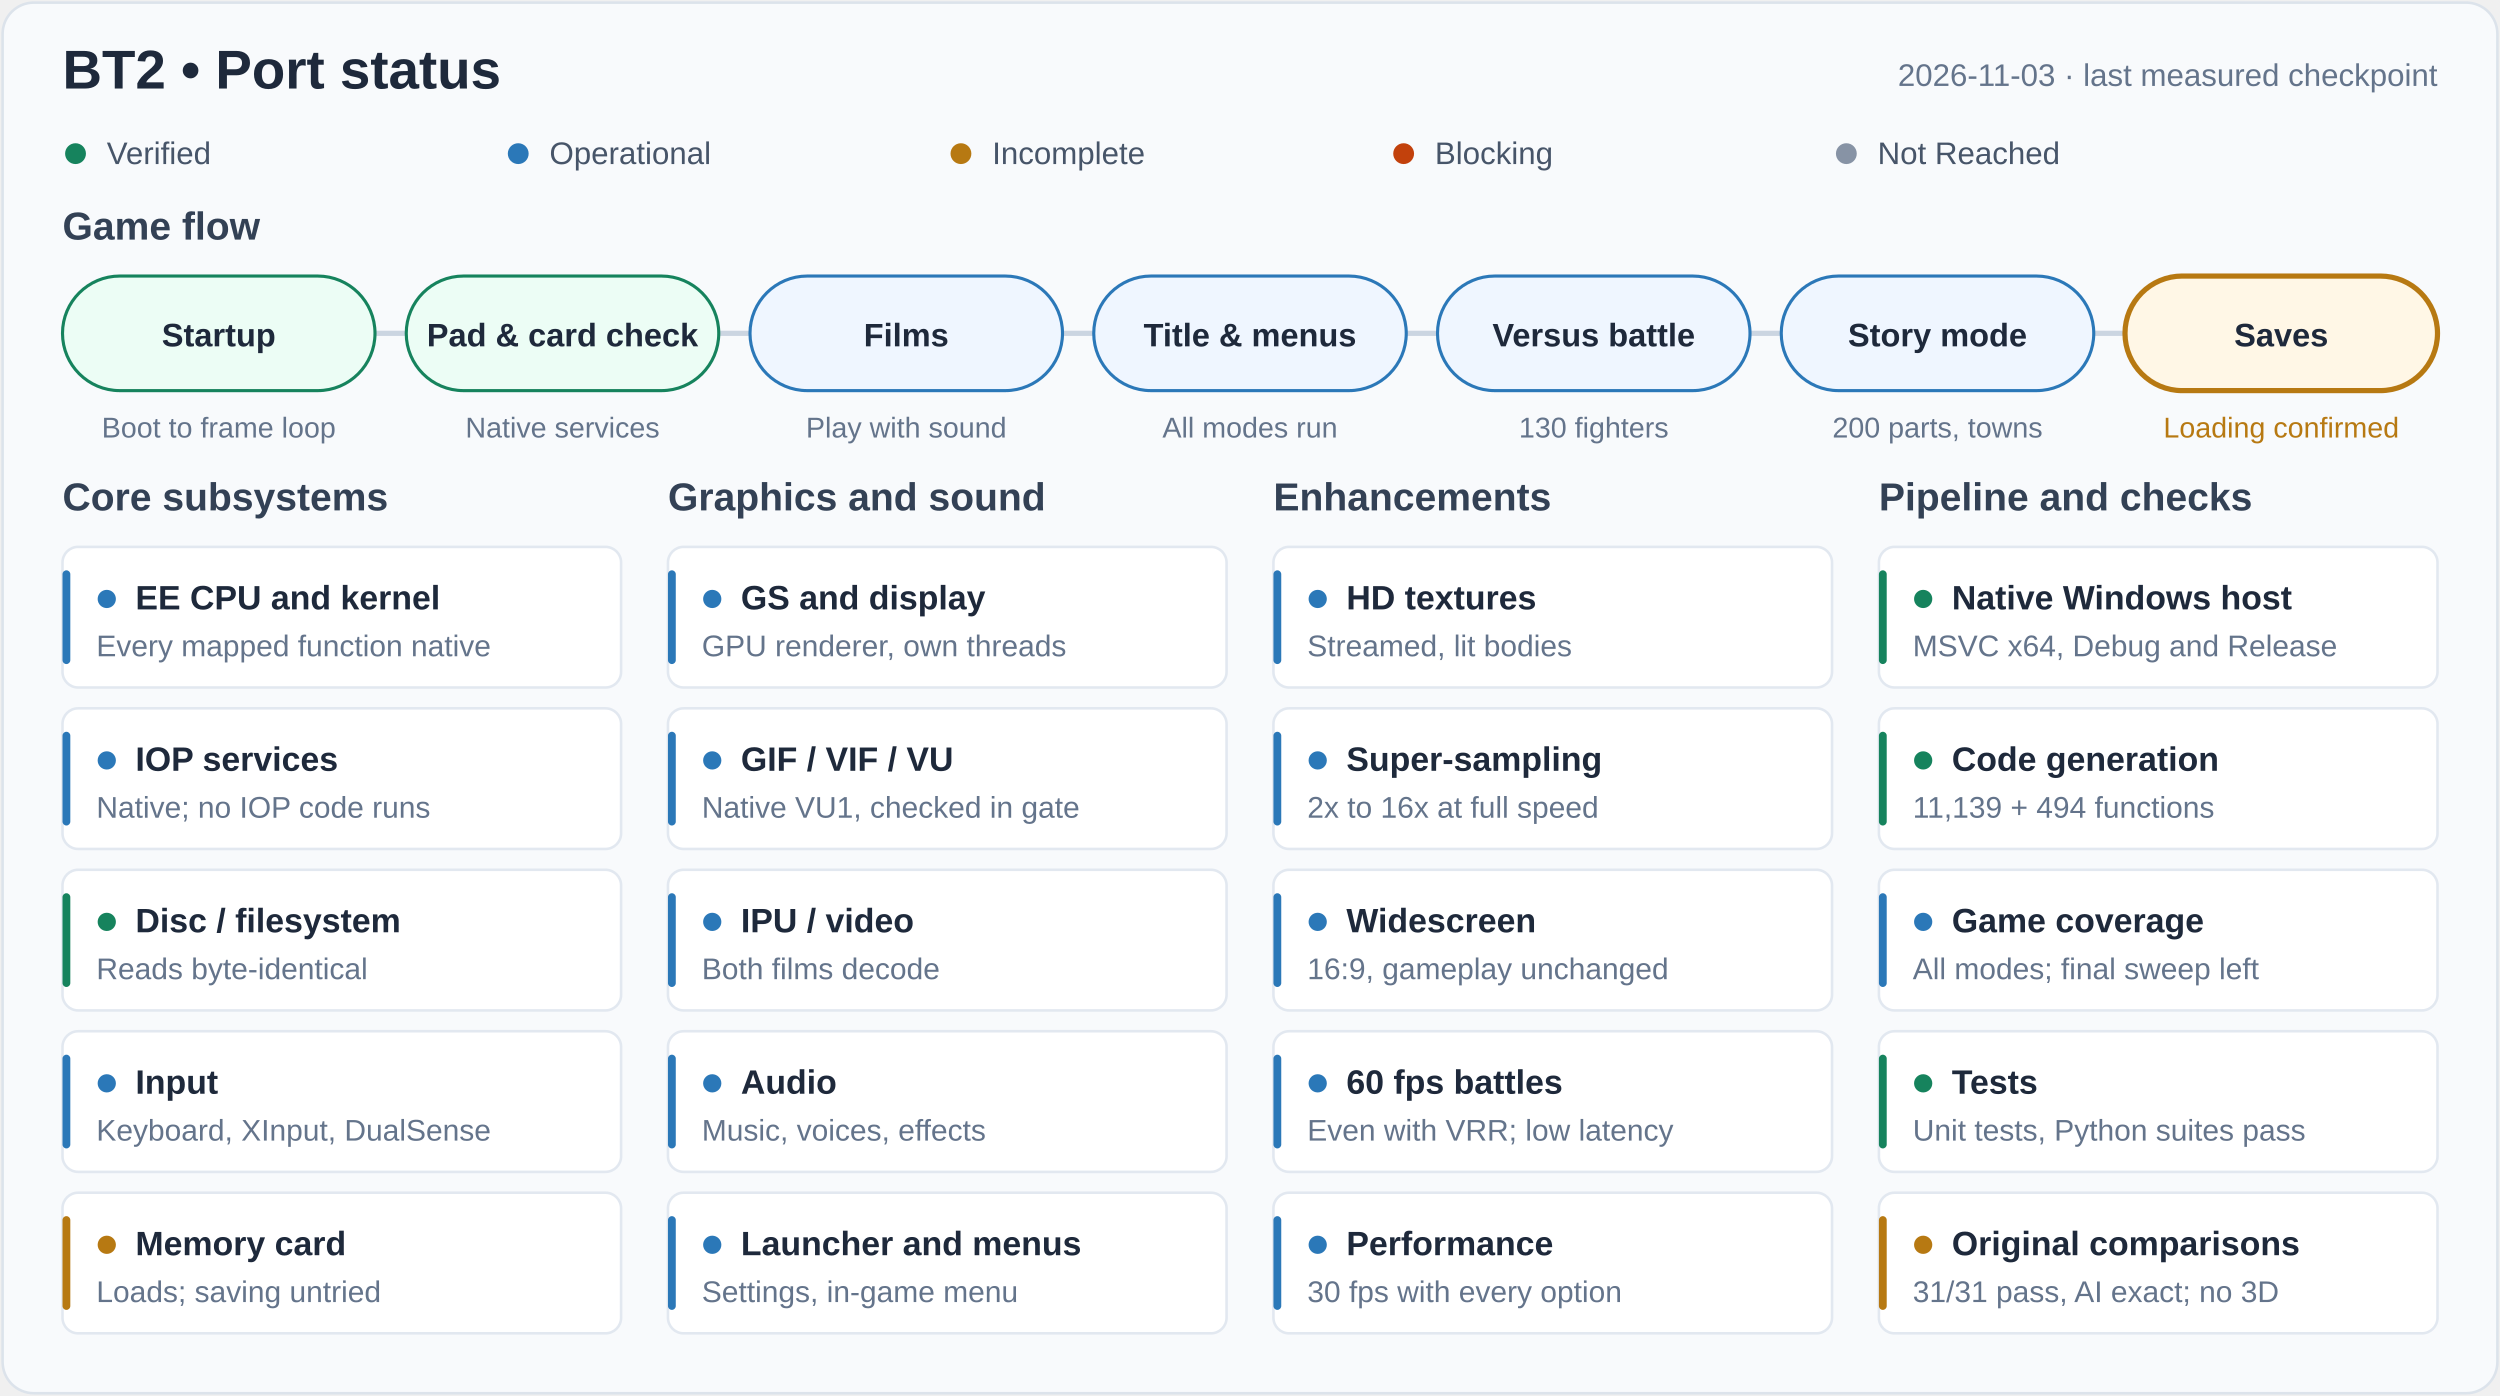
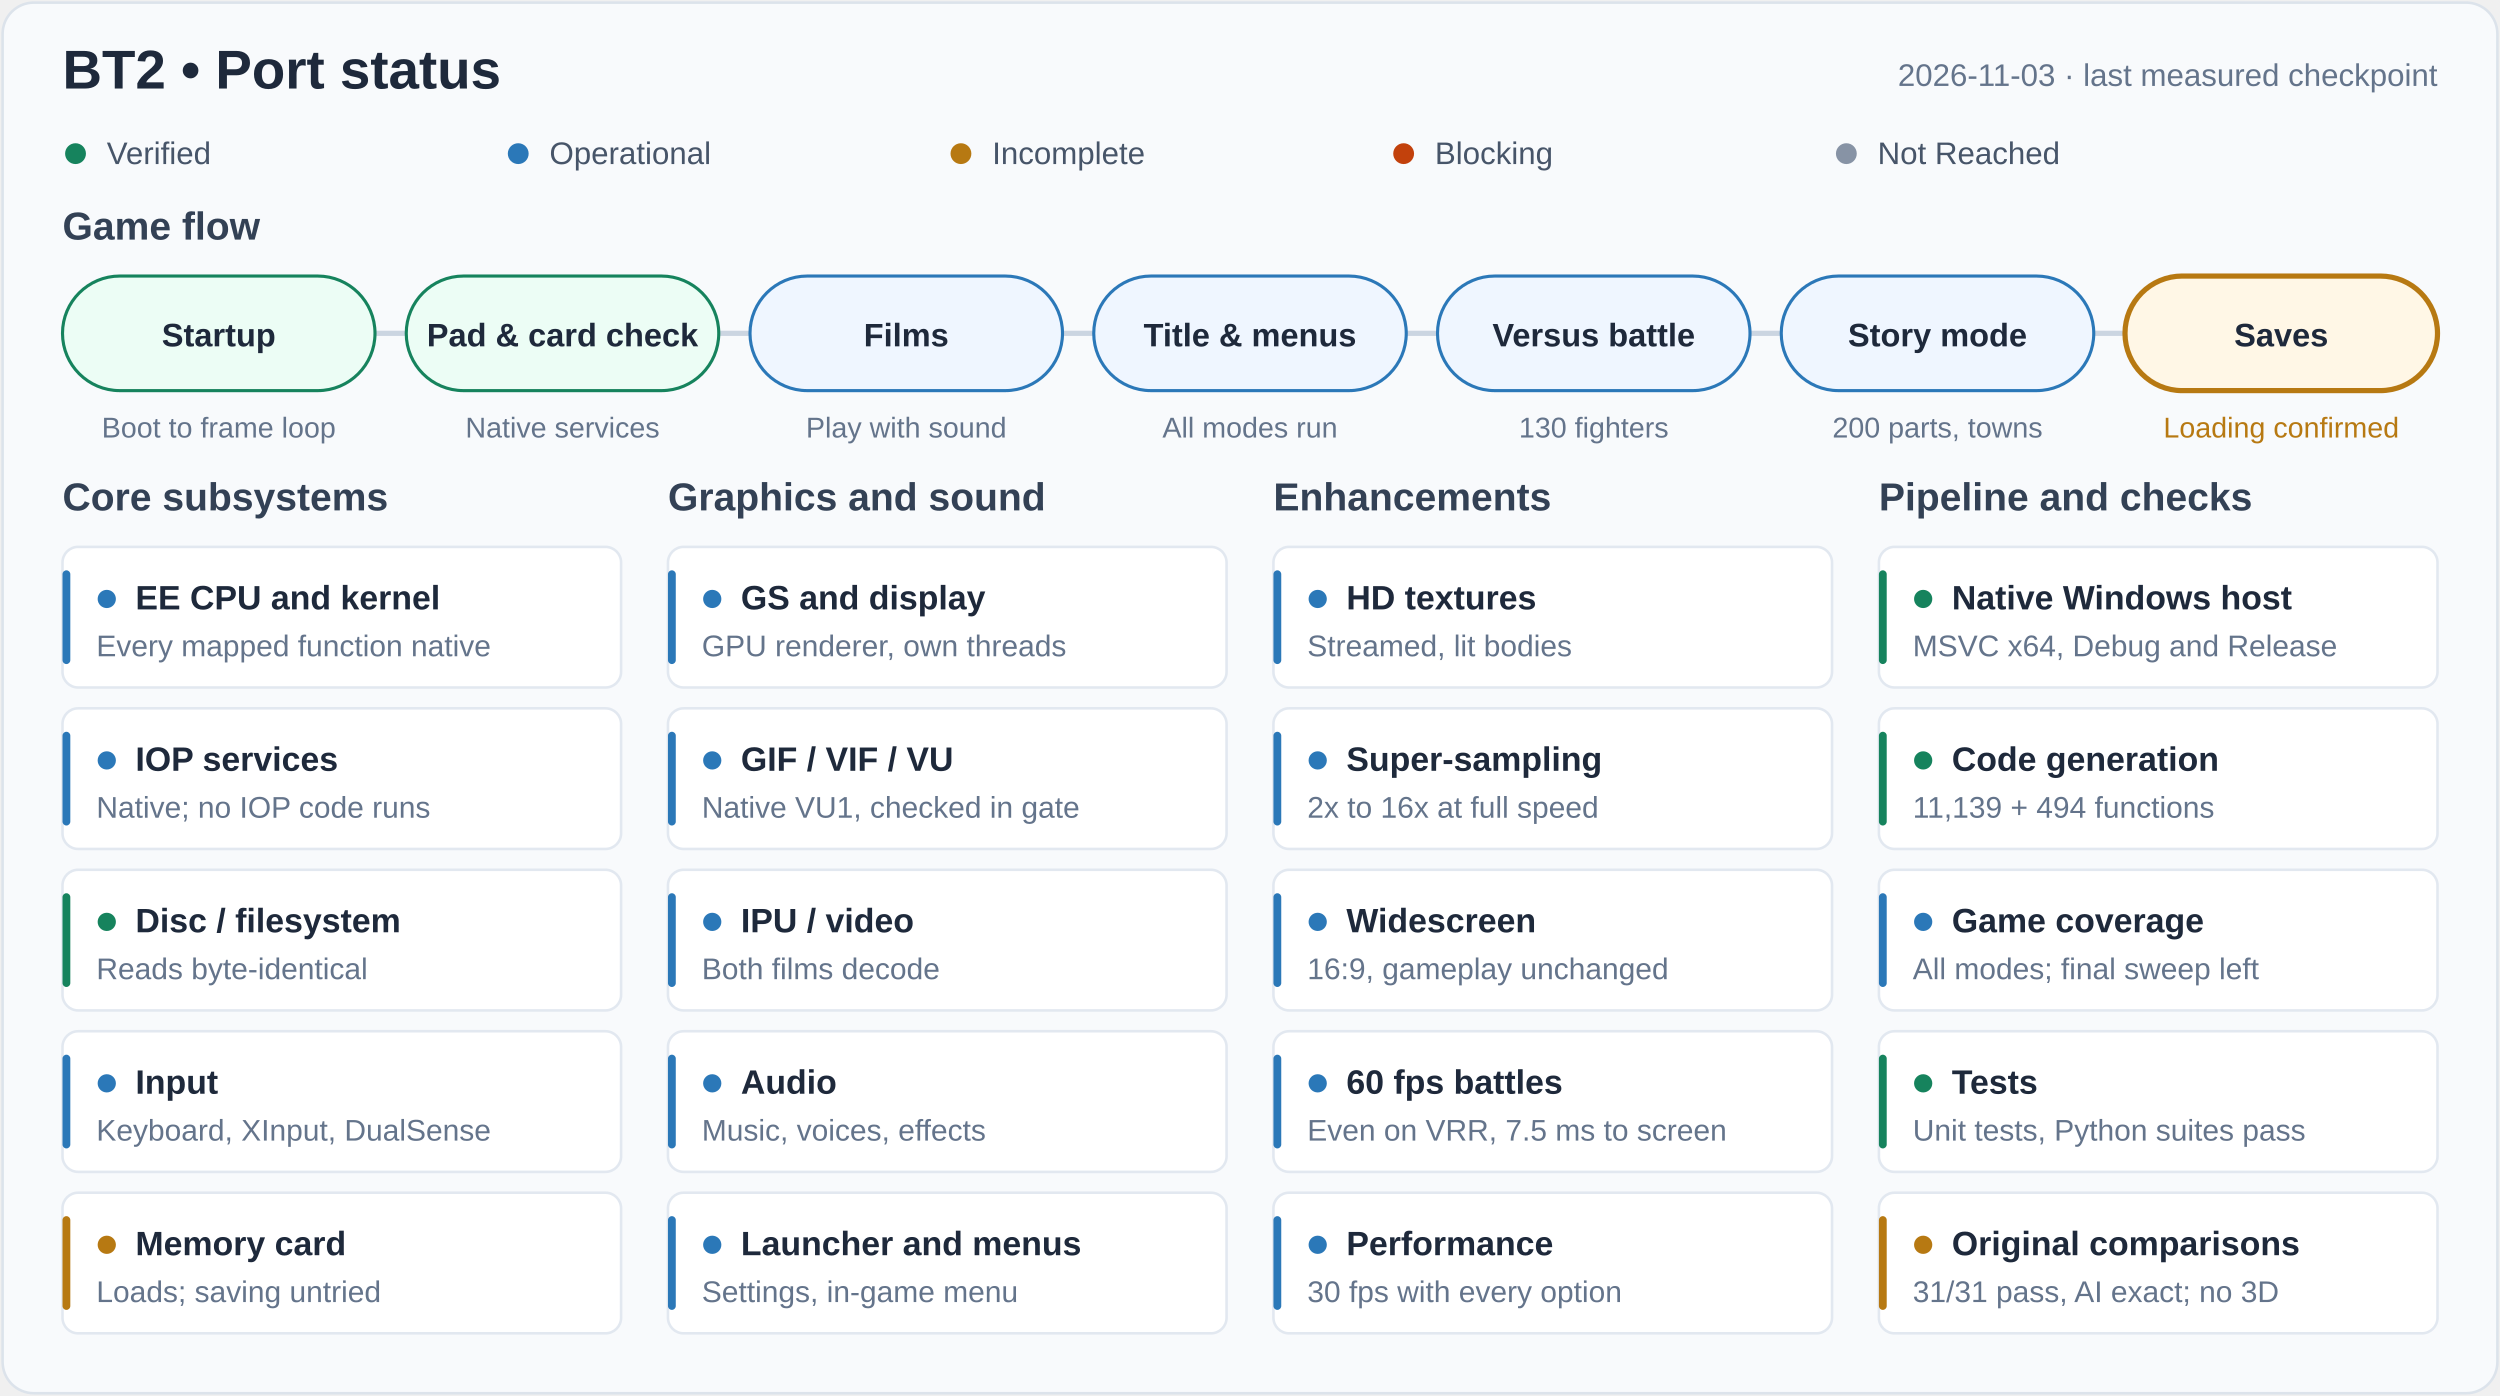
<svg xmlns="http://www.w3.org/2000/svg" width="960" height="536" viewBox="0 0 960 536" role="img" aria-labelledby="title desc">
  <rect x="1" y="1" width="958" height="534" rx="12" fill="#f8fafc" stroke="#dce3eb" />
  <g font-family="Segoe UI,Arial,sans-serif">
    <text x="24" y="34" font-size="21" font-weight="600" fill="#1e293b">BT2 • Port status</text>
    <text x="936" y="33" text-anchor="end" font-size="12" fill="#64748b">2026-11-03 · last measured checkpoint</text>
    <circle cx="29" cy="59" r="4" fill="#16835d" />
    <text x="41" y="63" font-size="12" fill="#475569">Verified</text>
    <circle cx="199" cy="59" r="4" fill="#2b78b8" />
    <text x="211" y="63" font-size="12" fill="#475569">Operational</text>
    <circle cx="369" cy="59" r="4" fill="#b77912" />
    <text x="381" y="63" font-size="12" fill="#475569">Incomplete</text>
    <circle cx="539" cy="59" r="4" fill="#c2410c" />
    <text x="551" y="63" font-size="12" fill="#475569">Blocking</text>
    <circle cx="709" cy="59" r="4" fill="#8793a5" />
    <text x="721" y="63" font-size="12" fill="#475569">Not Reached</text>
    <text x="24" y="92" font-size="15" font-weight="600" fill="#334155">Game flow</text>
    <line x1="84.0" y1="128" x2="876.0" y2="128" stroke="#cbd5e1" stroke-width="2" />
    <g>
      <rect x="24.0" y="106" width="120.0" height="44" rx="22" fill="#ecfdf5" stroke="#16835d" stroke-width="1.2" />
      <text x="84.0" y="133" text-anchor="middle" font-size="12.5" font-weight="600" fill="#1e293b">Startup</text>
      <text x="84.0" y="168" text-anchor="middle" font-size="11" fill="#64748b">Boot to frame loop</text>
    </g>
    <g>
      <rect x="156.0" y="106" width="120.0" height="44" rx="22" fill="#ecfdf5" stroke="#16835d" stroke-width="1.2" />
      <text x="216.0" y="133" text-anchor="middle" font-size="12.5" font-weight="600" fill="#1e293b">Pad &amp; card check</text>
      <text x="216.0" y="168" text-anchor="middle" font-size="11" fill="#64748b">Native services</text>
    </g>
    <g>
      <rect x="288.0" y="106" width="120.0" height="44" rx="22" fill="#eff6ff" stroke="#2b78b8" stroke-width="1.2" />
      <text x="348.0" y="133" text-anchor="middle" font-size="12.5" font-weight="600" fill="#1e293b">Films</text>
      <text x="348.0" y="168" text-anchor="middle" font-size="11" fill="#64748b">Play with sound</text>
    </g>
    <g>
      <rect x="420.0" y="106" width="120.0" height="44" rx="22" fill="#eff6ff" stroke="#2b78b8" stroke-width="1.2" />
      <text x="480.0" y="133" text-anchor="middle" font-size="12.5" font-weight="600" fill="#1e293b">Title &amp; menus</text>
      <text x="480.0" y="168" text-anchor="middle" font-size="11" fill="#64748b">All modes run</text>
    </g>
    <g>
      <rect x="552.0" y="106" width="120.0" height="44" rx="22" fill="#eff6ff" stroke="#2b78b8" stroke-width="1.2" />
      <text x="612.0" y="133" text-anchor="middle" font-size="12.5" font-weight="600" fill="#1e293b">Versus battle</text>
      <text x="612.0" y="168" text-anchor="middle" font-size="11" fill="#64748b">130 fighters</text>
    </g>
    <g>
      <rect x="684.0" y="106" width="120.0" height="44" rx="22" fill="#eff6ff" stroke="#2b78b8" stroke-width="1.2" />
      <text x="744.0" y="133" text-anchor="middle" font-size="12.5" font-weight="600" fill="#1e293b">Story mode</text>
      <text x="744.0" y="168" text-anchor="middle" font-size="11" fill="#64748b">200 parts, towns</text>
    </g>
    <g>
      <rect x="816.0" y="106" width="120.0" height="44" rx="22" fill="#fff7e6" stroke="#b77912" stroke-width="2" />
      <text x="876.0" y="133" text-anchor="middle" font-size="12.5" font-weight="600" fill="#1e293b">Saves</text>
      <text x="876.0" y="168" text-anchor="middle" font-size="11" fill="#b77912">Loading confirmed</text>
    </g>
    <text x="24.0" y="196" font-size="15" font-weight="600" fill="#334155">Core subsystems</text>
    <g>
      <rect x="24.0" y="210" width="214.5" height="54" rx="6" fill="#fff" stroke="#e2e8f0" />
      <rect x="24.0" y="219" width="3" height="36" rx="1.5" fill="#2b78b8" />
      <circle cx="41.0" cy="230" r="3.5" fill="#2b78b8" />
      <text x="52.0" y="234" font-size="13" font-weight="600" fill="#1e293b">EE CPU and kernel</text>
      <text x="37.0" y="252" font-size="11.5" fill="#64748b">Every mapped function native</text>
    </g>
    <g>
      <rect x="24.0" y="272" width="214.5" height="54" rx="6" fill="#fff" stroke="#e2e8f0" />
      <rect x="24.0" y="281" width="3" height="36" rx="1.5" fill="#2b78b8" />
      <circle cx="41.0" cy="292" r="3.5" fill="#2b78b8" />
      <text x="52.0" y="296" font-size="13" font-weight="600" fill="#1e293b">IOP services</text>
      <text x="37.0" y="314" font-size="11.5" fill="#64748b">Native; no IOP code runs</text>
    </g>
    <g>
      <rect x="24.0" y="334" width="214.5" height="54" rx="6" fill="#fff" stroke="#e2e8f0" />
      <rect x="24.0" y="343" width="3" height="36" rx="1.5" fill="#16835d" />
      <circle cx="41.0" cy="354" r="3.5" fill="#16835d" />
      <text x="52.0" y="358" font-size="13" font-weight="600" fill="#1e293b">Disc / filesystem</text>
      <text x="37.0" y="376" font-size="11.5" fill="#64748b">Reads byte-identical</text>
    </g>
    <g>
      <rect x="24.0" y="396" width="214.5" height="54" rx="6" fill="#fff" stroke="#e2e8f0" />
      <rect x="24.0" y="405" width="3" height="36" rx="1.5" fill="#2b78b8" />
      <circle cx="41.0" cy="416" r="3.5" fill="#2b78b8" />
      <text x="52.0" y="420" font-size="13" font-weight="600" fill="#1e293b">Input</text>
      <text x="37.0" y="438" font-size="11.5" fill="#64748b">Keyboard, XInput, DualSense</text>
    </g>
    <g>
      <rect x="24.0" y="458" width="214.5" height="54" rx="6" fill="#fff" stroke="#e2e8f0" />
      <rect x="24.0" y="467" width="3" height="36" rx="1.5" fill="#b77912" />
      <circle cx="41.0" cy="478" r="3.5" fill="#b77912" />
      <text x="52.0" y="482" font-size="13" font-weight="600" fill="#1e293b">Memory card</text>
      <text x="37.0" y="500" font-size="11.5" fill="#64748b">Loads; saving untried</text>
    </g>
    <text x="256.5" y="196" font-size="15" font-weight="600" fill="#334155">Graphics and sound</text>
    <g>
      <rect x="256.5" y="210" width="214.5" height="54" rx="6" fill="#fff" stroke="#e2e8f0" />
      <rect x="256.5" y="219" width="3" height="36" rx="1.5" fill="#2b78b8" />
      <circle cx="273.5" cy="230" r="3.5" fill="#2b78b8" />
      <text x="284.5" y="234" font-size="13" font-weight="600" fill="#1e293b">GS and display</text>
      <text x="269.5" y="252" font-size="11.5" fill="#64748b">GPU renderer, own threads</text>
    </g>
    <g>
      <rect x="256.5" y="272" width="214.5" height="54" rx="6" fill="#fff" stroke="#e2e8f0" />
      <rect x="256.5" y="281" width="3" height="36" rx="1.5" fill="#2b78b8" />
      <circle cx="273.5" cy="292" r="3.5" fill="#2b78b8" />
      <text x="284.5" y="296" font-size="13" font-weight="600" fill="#1e293b">GIF / VIF / VU</text>
      <text x="269.5" y="314" font-size="11.5" fill="#64748b">Native VU1, checked in gate</text>
    </g>
    <g>
      <rect x="256.5" y="334" width="214.5" height="54" rx="6" fill="#fff" stroke="#e2e8f0" />
      <rect x="256.5" y="343" width="3" height="36" rx="1.5" fill="#2b78b8" />
      <circle cx="273.5" cy="354" r="3.5" fill="#2b78b8" />
      <text x="284.5" y="358" font-size="13" font-weight="600" fill="#1e293b">IPU / video</text>
      <text x="269.5" y="376" font-size="11.5" fill="#64748b">Both films decode</text>
    </g>
    <g>
      <rect x="256.5" y="396" width="214.5" height="54" rx="6" fill="#fff" stroke="#e2e8f0" />
      <rect x="256.5" y="405" width="3" height="36" rx="1.5" fill="#2b78b8" />
      <circle cx="273.5" cy="416" r="3.5" fill="#2b78b8" />
      <text x="284.5" y="420" font-size="13" font-weight="600" fill="#1e293b">Audio</text>
      <text x="269.5" y="438" font-size="11.5" fill="#64748b">Music, voices, effects</text>
    </g>
    <g>
      <rect x="256.5" y="458" width="214.5" height="54" rx="6" fill="#fff" stroke="#e2e8f0" />
      <rect x="256.5" y="467" width="3" height="36" rx="1.5" fill="#2b78b8" />
      <circle cx="273.5" cy="478" r="3.5" fill="#2b78b8" />
      <text x="284.5" y="482" font-size="13" font-weight="600" fill="#1e293b">Launcher and menus</text>
      <text x="269.5" y="500" font-size="11.5" fill="#64748b">Settings, in-game menu</text>
    </g>
    <text x="489.0" y="196" font-size="15" font-weight="600" fill="#334155">Enhancements</text>
    <g>
      <rect x="489.0" y="210" width="214.5" height="54" rx="6" fill="#fff" stroke="#e2e8f0" />
      <rect x="489.0" y="219" width="3" height="36" rx="1.5" fill="#2b78b8" />
      <circle cx="506.0" cy="230" r="3.5" fill="#2b78b8" />
      <text x="517.0" y="234" font-size="13" font-weight="600" fill="#1e293b">HD textures</text>
      <text x="502.0" y="252" font-size="11.5" fill="#64748b">Streamed, lit bodies</text>
    </g>
    <g>
      <rect x="489.0" y="272" width="214.5" height="54" rx="6" fill="#fff" stroke="#e2e8f0" />
      <rect x="489.0" y="281" width="3" height="36" rx="1.5" fill="#2b78b8" />
      <circle cx="506.0" cy="292" r="3.5" fill="#2b78b8" />
      <text x="517.0" y="296" font-size="13" font-weight="600" fill="#1e293b">Super-sampling</text>
      <text x="502.0" y="314" font-size="11.5" fill="#64748b">2x to 16x at full speed</text>
    </g>
    <g>
      <rect x="489.0" y="334" width="214.5" height="54" rx="6" fill="#fff" stroke="#e2e8f0" />
      <rect x="489.0" y="343" width="3" height="36" rx="1.5" fill="#2b78b8" />
      <circle cx="506.0" cy="354" r="3.5" fill="#2b78b8" />
      <text x="517.0" y="358" font-size="13" font-weight="600" fill="#1e293b">Widescreen</text>
      <text x="502.0" y="376" font-size="11.5" fill="#64748b">16:9, gameplay unchanged</text>
    </g>
    <g>
      <rect x="489.0" y="396" width="214.5" height="54" rx="6" fill="#fff" stroke="#e2e8f0" />
      <rect x="489.0" y="405" width="3" height="36" rx="1.5" fill="#2b78b8" />
      <circle cx="506.0" cy="416" r="3.5" fill="#2b78b8" />
      <text x="517.0" y="420" font-size="13" font-weight="600" fill="#1e293b">60 fps battles</text>
-       <text x="502.0" y="438" font-size="11.5" fill="#64748b">Even with VRR; low latency</text>
+       <text x="502.0" y="438" font-size="11.5" fill="#64748b">Even on VRR, 7.5 ms to screen</text>
    </g>
    <g>
      <rect x="489.0" y="458" width="214.5" height="54" rx="6" fill="#fff" stroke="#e2e8f0" />
      <rect x="489.0" y="467" width="3" height="36" rx="1.5" fill="#2b78b8" />
      <circle cx="506.0" cy="478" r="3.5" fill="#2b78b8" />
      <text x="517.0" y="482" font-size="13" font-weight="600" fill="#1e293b">Performance</text>
      <text x="502.0" y="500" font-size="11.5" fill="#64748b">30 fps with every option</text>
    </g>
    <text x="721.5" y="196" font-size="15" font-weight="600" fill="#334155">Pipeline and checks</text>
    <g>
      <rect x="721.5" y="210" width="214.5" height="54" rx="6" fill="#fff" stroke="#e2e8f0" />
      <rect x="721.5" y="219" width="3" height="36" rx="1.5" fill="#16835d" />
      <circle cx="738.5" cy="230" r="3.5" fill="#16835d" />
      <text x="749.5" y="234" font-size="13" font-weight="600" fill="#1e293b">Native Windows host</text>
      <text x="734.5" y="252" font-size="11.5" fill="#64748b">MSVC x64, Debug and Release</text>
    </g>
    <g>
      <rect x="721.5" y="272" width="214.5" height="54" rx="6" fill="#fff" stroke="#e2e8f0" />
      <rect x="721.5" y="281" width="3" height="36" rx="1.5" fill="#16835d" />
      <circle cx="738.5" cy="292" r="3.5" fill="#16835d" />
      <text x="749.5" y="296" font-size="13" font-weight="600" fill="#1e293b">Code generation</text>
      <text x="734.5" y="314" font-size="11.5" fill="#64748b">11,139 + 494 functions</text>
    </g>
    <g>
      <rect x="721.5" y="334" width="214.5" height="54" rx="6" fill="#fff" stroke="#e2e8f0" />
      <rect x="721.5" y="343" width="3" height="36" rx="1.5" fill="#2b78b8" />
      <circle cx="738.5" cy="354" r="3.5" fill="#2b78b8" />
      <text x="749.5" y="358" font-size="13" font-weight="600" fill="#1e293b">Game coverage</text>
      <text x="734.5" y="376" font-size="11.5" fill="#64748b">All modes; final sweep left</text>
    </g>
    <g>
      <rect x="721.5" y="396" width="214.5" height="54" rx="6" fill="#fff" stroke="#e2e8f0" />
      <rect x="721.5" y="405" width="3" height="36" rx="1.5" fill="#16835d" />
      <circle cx="738.5" cy="416" r="3.5" fill="#16835d" />
      <text x="749.5" y="420" font-size="13" font-weight="600" fill="#1e293b">Tests</text>
      <text x="734.5" y="438" font-size="11.5" fill="#64748b">Unit tests, Python suites pass</text>
    </g>
    <g>
      <rect x="721.5" y="458" width="214.5" height="54" rx="6" fill="#fff" stroke="#e2e8f0" />
      <rect x="721.5" y="467" width="3" height="36" rx="1.5" fill="#b77912" />
      <circle cx="738.5" cy="478" r="3.5" fill="#b77912" />
      <text x="749.5" y="482" font-size="13" font-weight="600" fill="#1e293b">Original comparisons</text>
      <text x="734.5" y="500" font-size="11.5" fill="#64748b">31/31 pass, AI exact; no 3D</text>
    </g>
  </g>
</svg>
